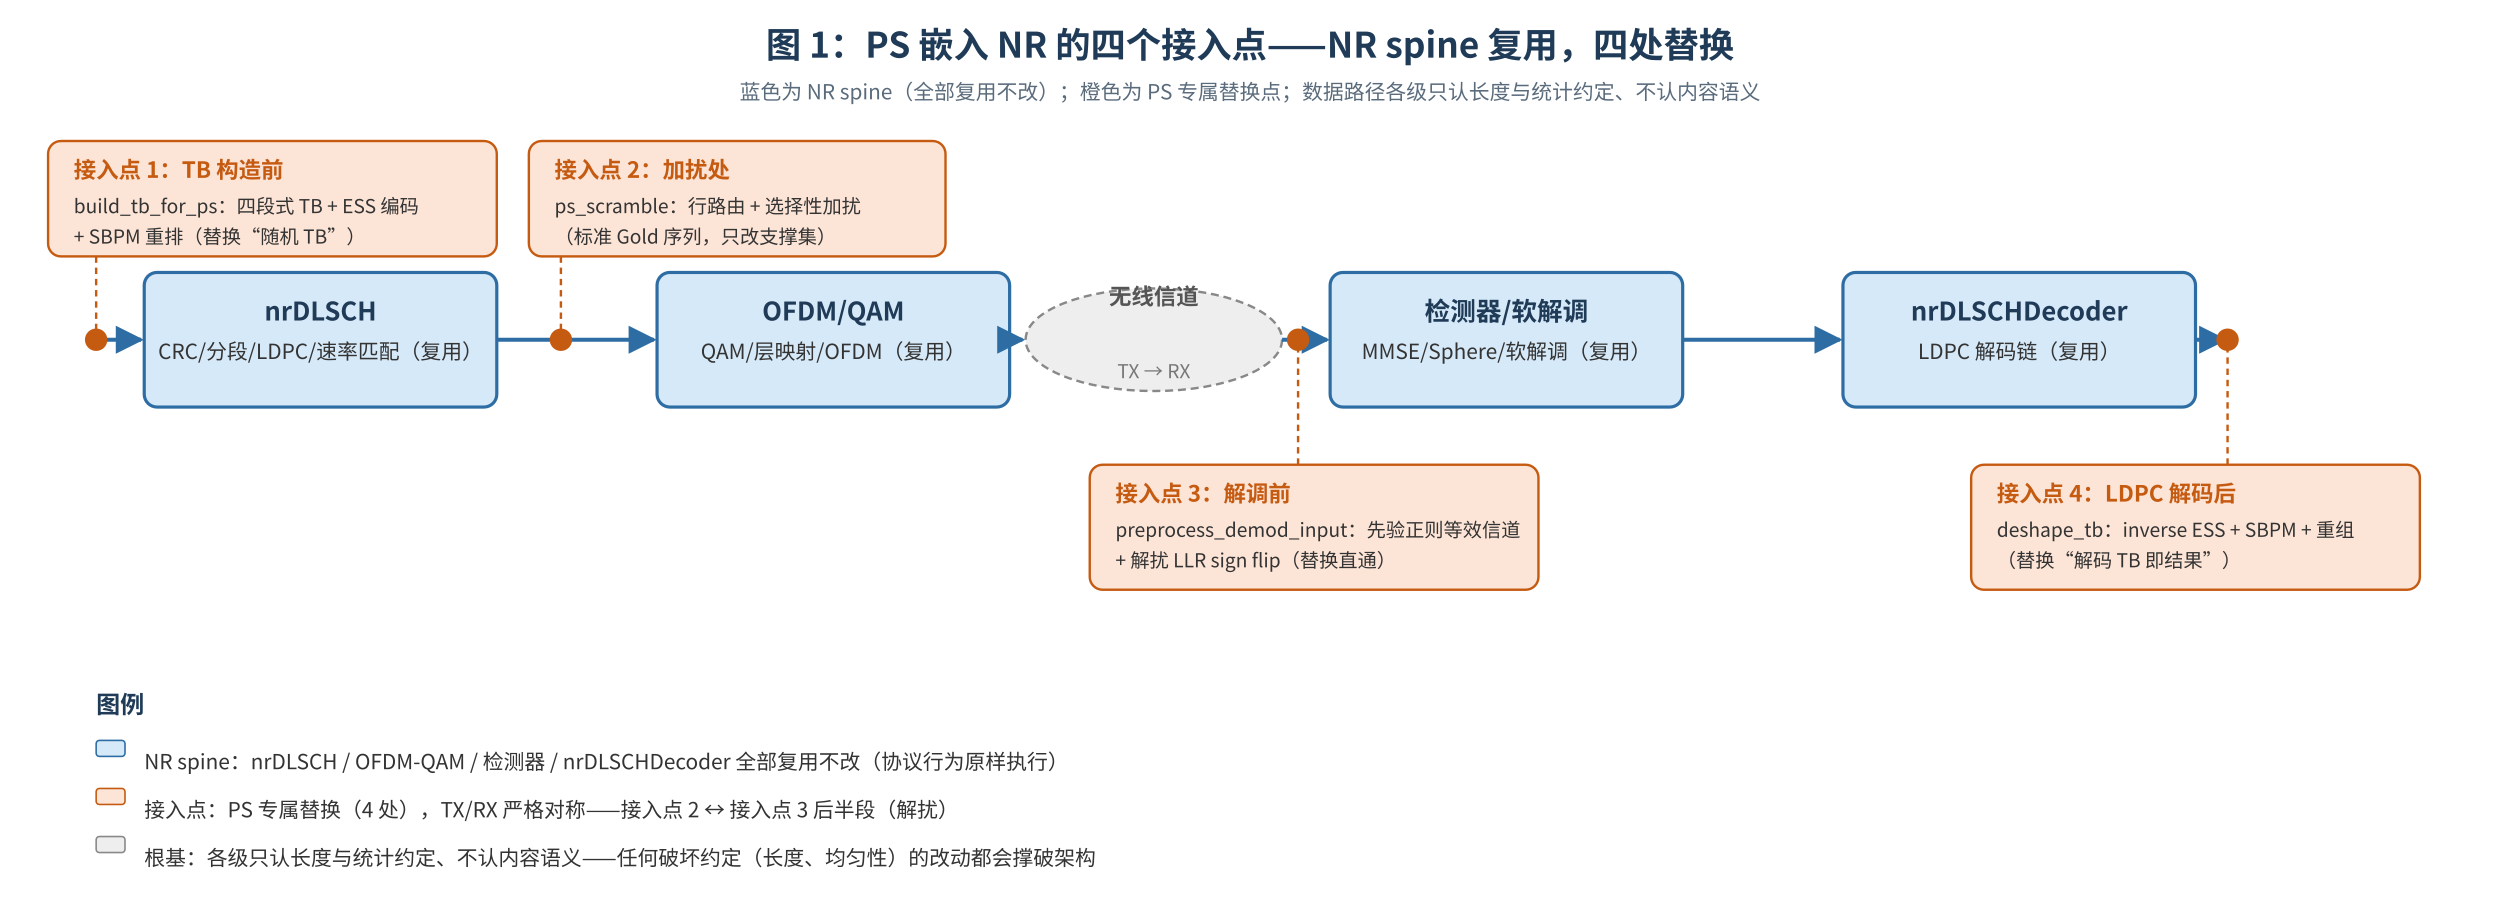
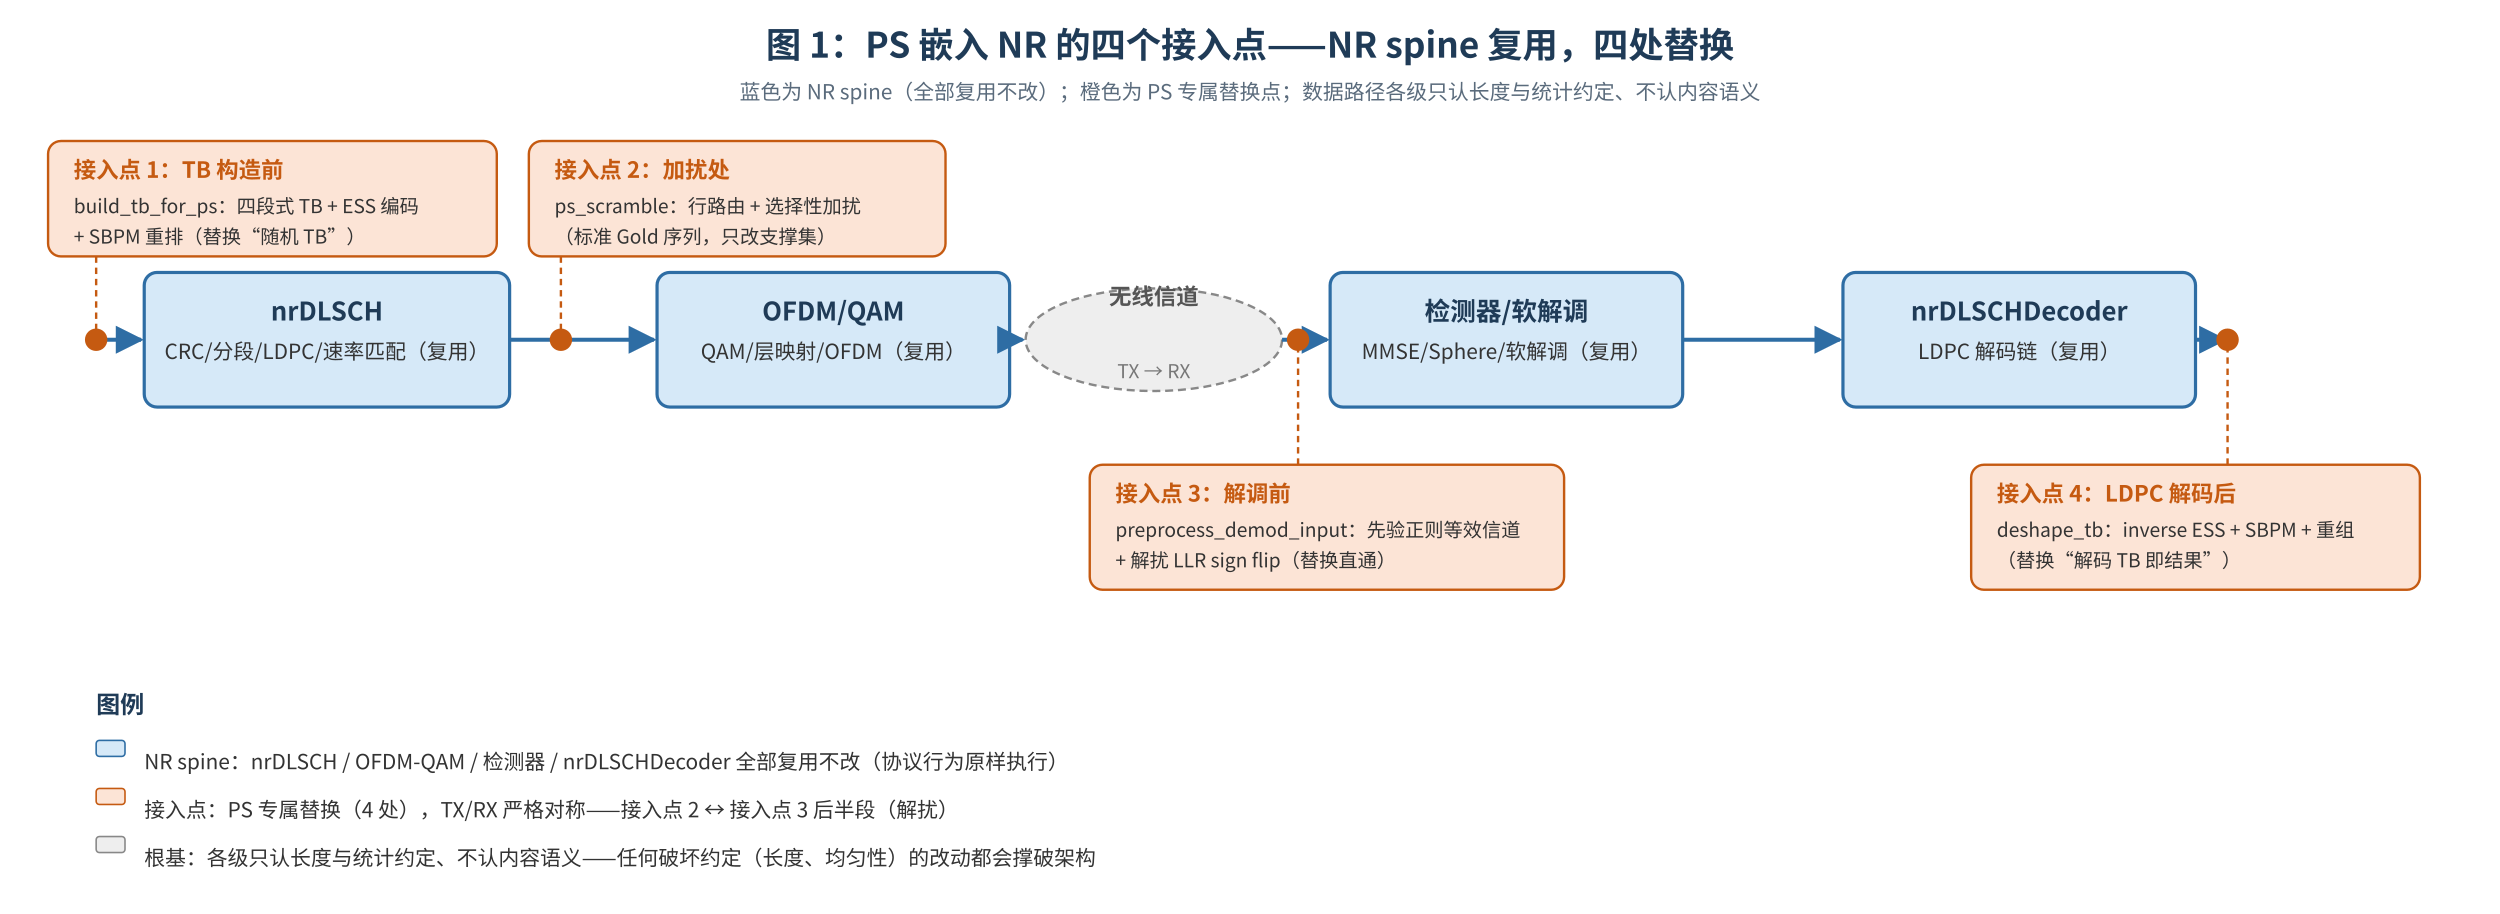
<svg xmlns="http://www.w3.org/2000/svg" width="1560" height="570" viewBox="0 0 1560 570" font-family="'Noto Sans CJK SC','PingFang SC','Microsoft YaHei',sans-serif">
  <defs>
    <marker id="arrow" viewBox="0 0 10 10" refX="9" refY="5" markerWidth="7" markerHeight="7" orient="auto-start-reverse">
      <path d="M 0 0 L 10 5 L 0 10 z" fill="#2E6DA4" />
    </marker>
  </defs>
  <text x="780" y="36" font-size="22" font-weight="bold" text-anchor="middle" fill="#1F3B57" class="free">图 1：PS 嵌入 NR 的四个接入点——NR spine 复用，四处替换</text>
  <text x="780" y="62" font-size="13" text-anchor="middle" fill="#5A6B7C" class="free">蓝色为 NR spine（全部复用不改）；橙色为 PS 专属替换点；数据路径各级只认长度与统计约定、不认内容语义</text>
  <g>
    <rect x="30" y="88" width="280" height="72" rx="8" fill="#FCE4D6" stroke="#C55A11" stroke-width="1.5" />
    <text x="46" y="111" font-size="14" font-weight="bold" fill="#C55A11">接入点 1：TB 构造前</text>
    <text x="46" y="133" font-size="12" fill="#333333">build_tb_for_ps：四段式 TB + ESS 编码</text>
    <text x="46" y="152" font-size="12" fill="#333333">+ SBPM 重排（替换“随机 TB”）</text>
    <rect x="330" y="88" width="260" height="72" rx="8" fill="#FCE4D6" stroke="#C55A11" stroke-width="1.5" />
    <text x="346" y="111" font-size="14" font-weight="bold" fill="#C55A11">接入点 2：加扰处</text>
    <text x="346" y="133" font-size="12" fill="#333333">ps_scramble：行路由 + 选择性加扰</text>
    <text x="346" y="152" font-size="12" fill="#333333">（标准 Gold 序列，只改支撑集）</text>
  </g>
  <line x1="60" y1="160" x2="60" y2="212" stroke="#C55A11" stroke-width="1.5" stroke-dasharray="4 3" />
  <line x1="350" y1="160" x2="350" y2="212" stroke="#C55A11" stroke-width="1.5" stroke-dasharray="4 3" />
  <g>
-     <rect x="90" y="170" width="220" height="84" rx="8" fill="#D6E9F8" stroke="#2E6DA4" stroke-width="2" />
-     <text x="200" y="200" font-size="16" font-weight="bold" text-anchor="middle" fill="#1F3B57">nrDLSCH</text>
-     <text x="200" y="224" font-size="13" text-anchor="middle" fill="#333333">CRC/分段/LDPC/速率匹配（复用）</text>
-     <line x1="310" y1="212" x2="408" y2="212" stroke="#2E6DA4" stroke-width="2.5" marker-end="url(#arrow)" />
+     <rect x="90" y="170" width="228" height="84" rx="8" fill="#D6E9F8" stroke="#2E6DA4" stroke-width="2" />
+     <text x="204" y="200" font-size="16" font-weight="bold" text-anchor="middle" fill="#1F3B57">nrDLSCH</text>
+     <text x="204" y="224" font-size="13" text-anchor="middle" fill="#333333">CRC/分段/LDPC/速率匹配（复用）</text>
+     <line x1="318" y1="212" x2="408" y2="212" stroke="#2E6DA4" stroke-width="2.5" marker-end="url(#arrow)" />
    <rect x="410" y="170" width="220" height="84" rx="8" fill="#D6E9F8" stroke="#2E6DA4" stroke-width="2" />
    <text x="520" y="200" font-size="16" font-weight="bold" text-anchor="middle" fill="#1F3B57">OFDM/QAM</text>
    <text x="520" y="224" font-size="13" text-anchor="middle" fill="#333333">QAM/层映射/OFDM（复用）</text>
    <line x1="630" y1="212" x2="638" y2="212" stroke="#2E6DA4" stroke-width="2.5" marker-end="url(#arrow)" />
    <ellipse cx="720" cy="212" rx="80" ry="32" fill="#EEEEEE" stroke="#888888" stroke-width="1.5" stroke-dasharray="5 3" />
    <text x="720" y="190" font-size="14" font-weight="bold" text-anchor="middle" fill="#555555" class="free">无线信道</text>
    <text x="720" y="236" font-size="12" text-anchor="middle" fill="#777777" class="free">TX → RX</text>
    <line x1="800" y1="212" x2="828" y2="212" stroke="#2E6DA4" stroke-width="2.5" marker-end="url(#arrow)" />
    <rect x="830" y="170" width="220" height="84" rx="8" fill="#D6E9F8" stroke="#2E6DA4" stroke-width="2" />
    <text x="940" y="200" font-size="16" font-weight="bold" text-anchor="middle" fill="#1F3B57">检测器/软解调</text>
    <text x="940" y="224" font-size="13" text-anchor="middle" fill="#333333">MMSE/Sphere/软解调（复用）</text>
    <line x1="1050" y1="212" x2="1148" y2="212" stroke="#2E6DA4" stroke-width="2.5" marker-end="url(#arrow)" />
    <rect x="1150" y="170" width="220" height="84" rx="8" fill="#D6E9F8" stroke="#2E6DA4" stroke-width="2" />
    <text x="1260" y="200" font-size="16" font-weight="bold" text-anchor="middle" fill="#1F3B57">nrDLSCHDecoder</text>
    <text x="1260" y="224" font-size="13" text-anchor="middle" fill="#333333">LDPC 解码链（复用）</text>
    <line x1="1370" y1="212" x2="1388" y2="212" stroke="#2E6DA4" stroke-width="2.5" marker-end="url(#arrow)" />
    <line x1="60" y1="212" x2="88" y2="212" stroke="#2E6DA4" stroke-width="2.5" marker-end="url(#arrow)" />
  </g>
  <g fill="#C55A11">
    <circle cx="60" cy="212" r="7" />
    <circle cx="350" cy="212" r="7" />
    <circle cx="810" cy="212" r="7" />
    <circle cx="1390" cy="212" r="7" />
  </g>
  <g>
-     <rect x="680" y="290" width="280" height="78" rx="8" fill="#FCE4D6" stroke="#C55A11" stroke-width="1.5" />
+     <rect x="680" y="290" width="296" height="78" rx="8" fill="#FCE4D6" stroke="#C55A11" stroke-width="1.5" />
    <text x="696" y="313" font-size="14" font-weight="bold" fill="#C55A11">接入点 3：解调前</text>
    <text x="696" y="335" font-size="12" fill="#333333">preprocess_demod_input：先验正则等效信道</text>
    <text x="696" y="354" font-size="12" fill="#333333">+ 解扰 LLR sign flip（替换直通）</text>
    <rect x="1230" y="290" width="280" height="78" rx="8" fill="#FCE4D6" stroke="#C55A11" stroke-width="1.5" />
    <text x="1246" y="313" font-size="14" font-weight="bold" fill="#C55A11">接入点 4：LDPC 解码后</text>
    <text x="1246" y="335" font-size="12" fill="#333333">deshape_tb：inverse ESS + SBPM + 重组</text>
    <text x="1246" y="354" font-size="12" fill="#333333">（替换“解码 TB 即结果”）</text>
  </g>
  <line x1="810" y1="290" x2="810" y2="212" stroke="#C55A11" stroke-width="1.5" stroke-dasharray="4 3" />
  <line x1="1390" y1="290" x2="1390" y2="212" stroke="#C55A11" stroke-width="1.5" stroke-dasharray="4 3" />
  <text x="60" y="445" font-size="15" font-weight="bold" fill="#1F3B57" class="free">图例</text>
  <rect x="60" y="462" width="18" height="10" rx="2" fill="#D6E9F8" stroke="#2E6DA4" stroke-width="1" />
  <text x="90" y="480" font-size="13" fill="#333333" class="free">NR spine：nrDLSCH / OFDM-QAM / 检测器 / nrDLSCHDecoder 全部复用不改（协议行为原样执行）</text>
  <rect x="60" y="492" width="18" height="10" rx="2" fill="#FCE4D6" stroke="#C55A11" stroke-width="1" />
  <text x="90" y="510" font-size="13" fill="#333333" class="free">接入点：PS 专属替换（4 处），TX/RX 严格对称——接入点 2 ↔ 接入点 3 后半段（解扰）</text>
  <rect x="60" y="522" width="18" height="10" rx="2" fill="#EEEEEE" stroke="#888888" stroke-width="1" />
  <text x="90" y="540" font-size="13" fill="#333333" class="free">根基：各级只认长度与统计约定、不认内容语义——任何破坏约定（长度、均匀性）的改动都会撑破架构</text>
</svg>
